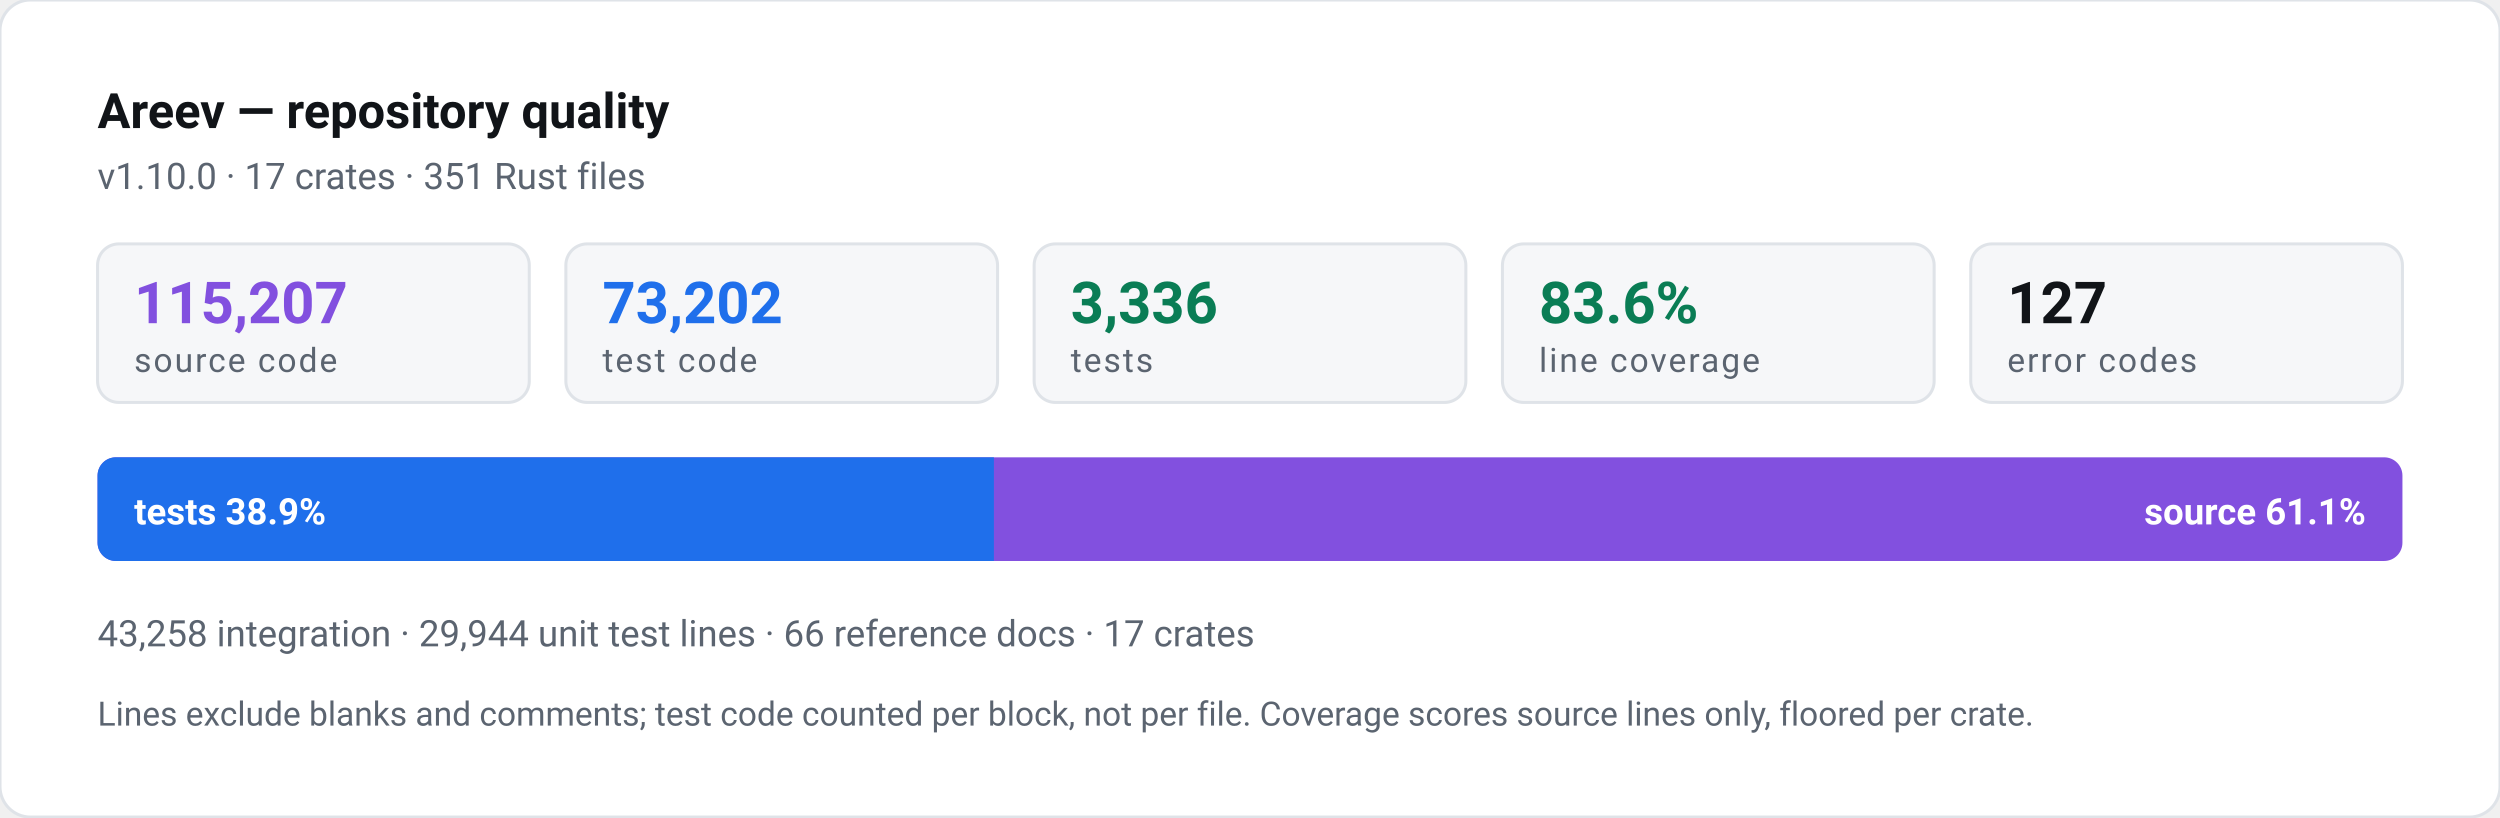
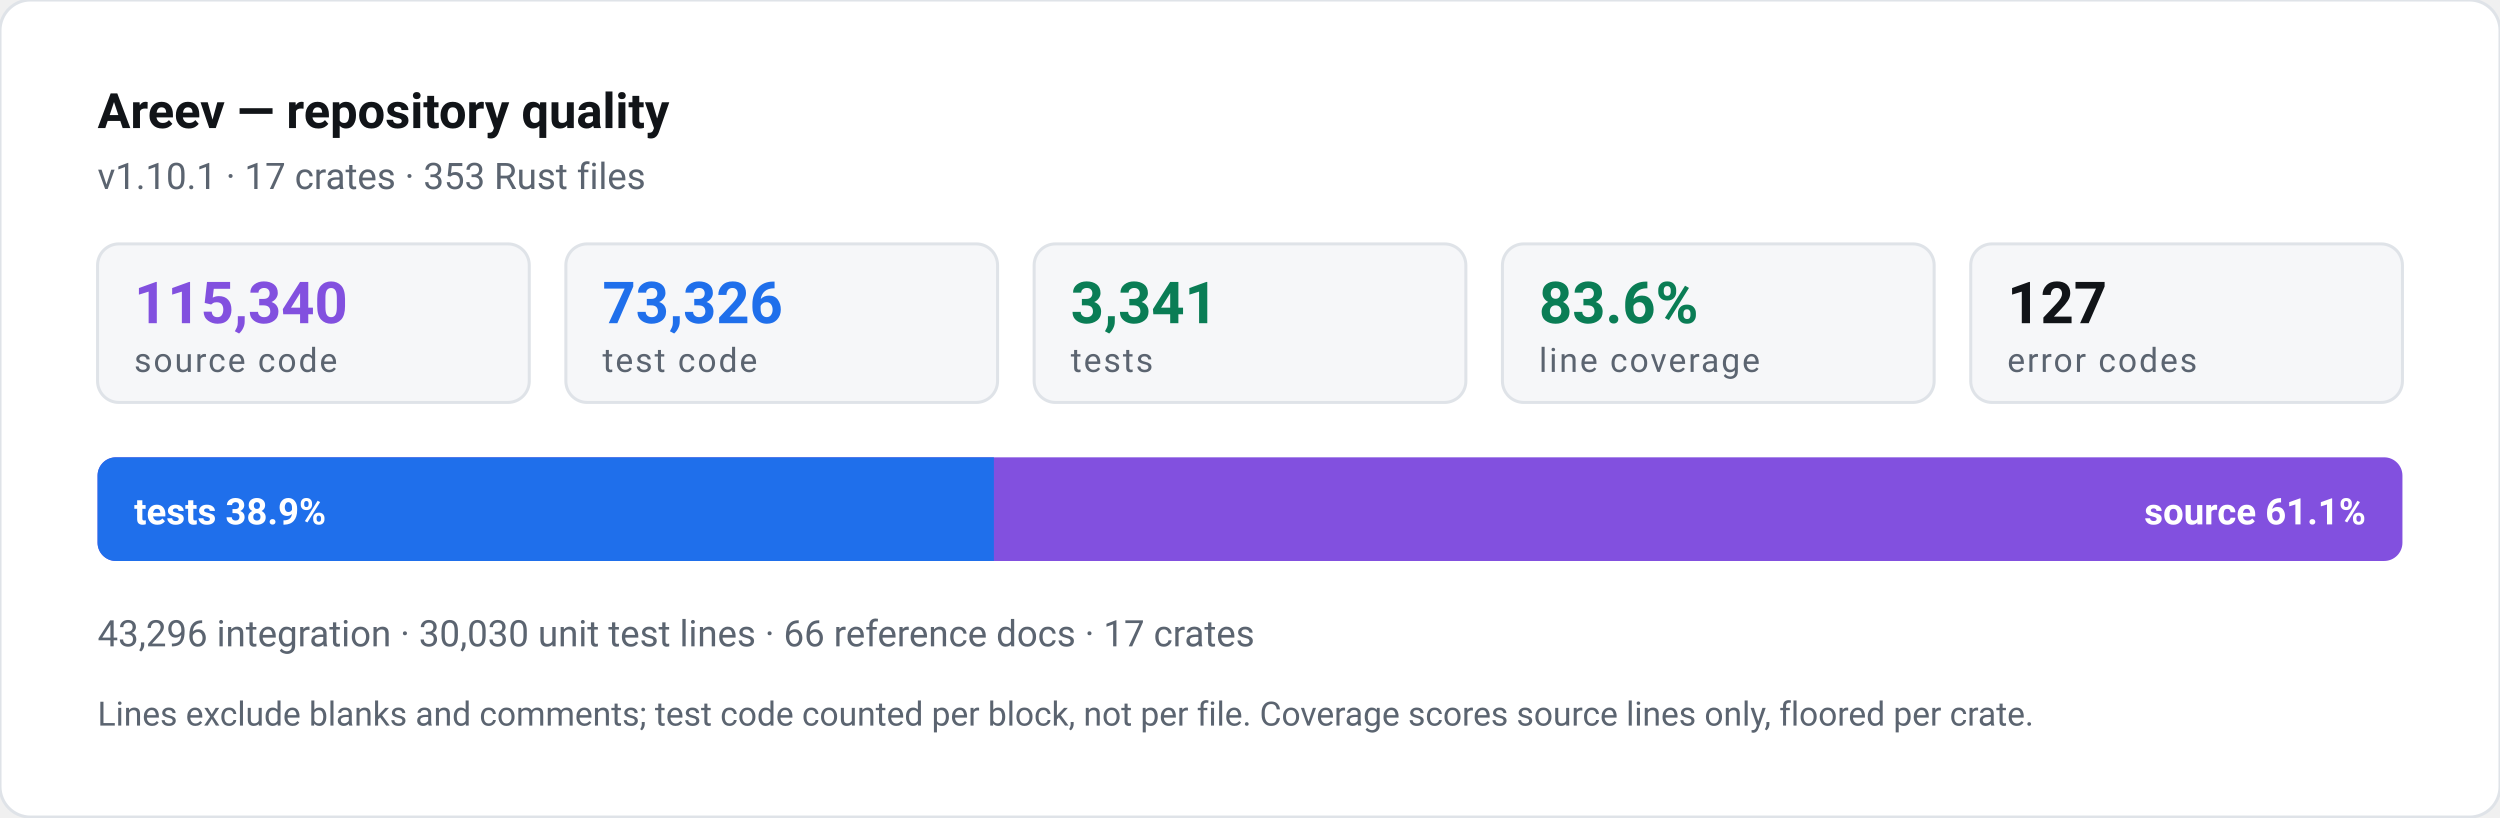
- <svg xmlns="http://www.w3.org/2000/svg" width="820" height="268" viewBox="0 0 820 268" role="img" aria-label="Areev repository quality: 73,202 lines of test code against 115,207 lines of source, 3,336 tests, 83.6% line coverage">
+ <svg xmlns="http://www.w3.org/2000/svg" width="820" height="268" viewBox="0 0 820 268" role="img" aria-label="Areev repository quality: 73,326 lines of test code against 115,340 lines of source, 3,341 tests, 83.6% line coverage">
  <style>text{font-family:ui-sans-serif,-apple-system,"Segoe UI",Roboto,Helvetica,Arial,sans-serif}.n{font-weight:700;font-variant-numeric:tabular-nums}.l{font-size:11px;letter-spacing:.06em;text-transform:uppercase}</style>
  <rect width="820" height="268" rx="10" fill="#ffffff" stroke="#dfe3e8" />
  <text x="32" y="42" class="n" font-size="16" fill="#111418">Areev — repository quality</text>
-   <text x="32" y="62" font-size="12" fill="#5b6470">v1.10.0 · 17 crates · 351 Rust files</text>
+   <text x="32" y="62" font-size="12" fill="#5b6470">v1.10.1 · 17 crates · 353 Rust files</text>
  <rect x="32.0" y="80" width="141.6" height="52" rx="7" fill="#f6f7f9" stroke="#dfe3e8" />
-   <text x="44.0" y="106" class="n" font-size="19" fill="#8250df">115,207</text>
+   <text x="44.0" y="106" class="n" font-size="19" fill="#8250df">115,340</text>
  <text x="44.0" y="122" class="l" fill="#5b6470">source code</text>
  <rect x="185.6" y="80" width="141.6" height="52" rx="7" fill="#f6f7f9" stroke="#dfe3e8" />
-   <text x="197.6" y="106" class="n" font-size="19" fill="#1f6feb">73,202</text>
+   <text x="197.6" y="106" class="n" font-size="19" fill="#1f6feb">73,326</text>
  <text x="197.6" y="122" class="l" fill="#5b6470">test code</text>
  <rect x="339.2" y="80" width="141.6" height="52" rx="7" fill="#f6f7f9" stroke="#dfe3e8" />
-   <text x="351.2" y="106" class="n" font-size="19" fill="#0a7d55">3,336</text>
+   <text x="351.2" y="106" class="n" font-size="19" fill="#0a7d55">3,341</text>
  <text x="351.2" y="122" class="l" fill="#5b6470">tests</text>
  <rect x="492.8" y="80" width="141.6" height="52" rx="7" fill="#f6f7f9" stroke="#dfe3e8" />
  <text x="504.8" y="106" class="n" font-size="19" fill="#0a7d55">83.6%</text>
  <text x="504.8" y="122" class="l" fill="#5b6470">line coverage</text>
  <rect x="646.4" y="80" width="141.6" height="52" rx="7" fill="#f6f7f9" stroke="#dfe3e8" />
  <text x="658.4" y="106" class="n" font-size="19" fill="#111418">127</text>
  <text x="658.4" y="122" class="l" fill="#5b6470">error codes</text>
  <rect x="32" y="150" width="756" height="34" rx="6" fill="#8250df" />
  <path d="M32 156a6 6 0 0 1 6-6h288v34h-288a6 6 0 0 1-6-6z" fill="#1f6feb" />
  <text x="44" y="172" class="n" font-size="12" fill="#ffffff">tests 38.9%</text>
  <text x="776" y="172" class="n" font-size="12" fill="#ffffff" text-anchor="end">source 61.1%</text>
-   <text x="32" y="212" font-size="12" fill="#5b6470">43,258 integration · 29,944 unit test lines · 66 reference docs · 17 crates</text>
+   <text x="32" y="212" font-size="12" fill="#5b6470">43,296 integration · 30,030 unit test lines · 66 reference docs · 17 crates</text>
  <text x="32" y="238" font-size="11" fill="#5b6470">Lines exclude blanks and comments; test code counted per block, not per file. Coverage scores source lines only, floored per crate.</text>
</svg>
